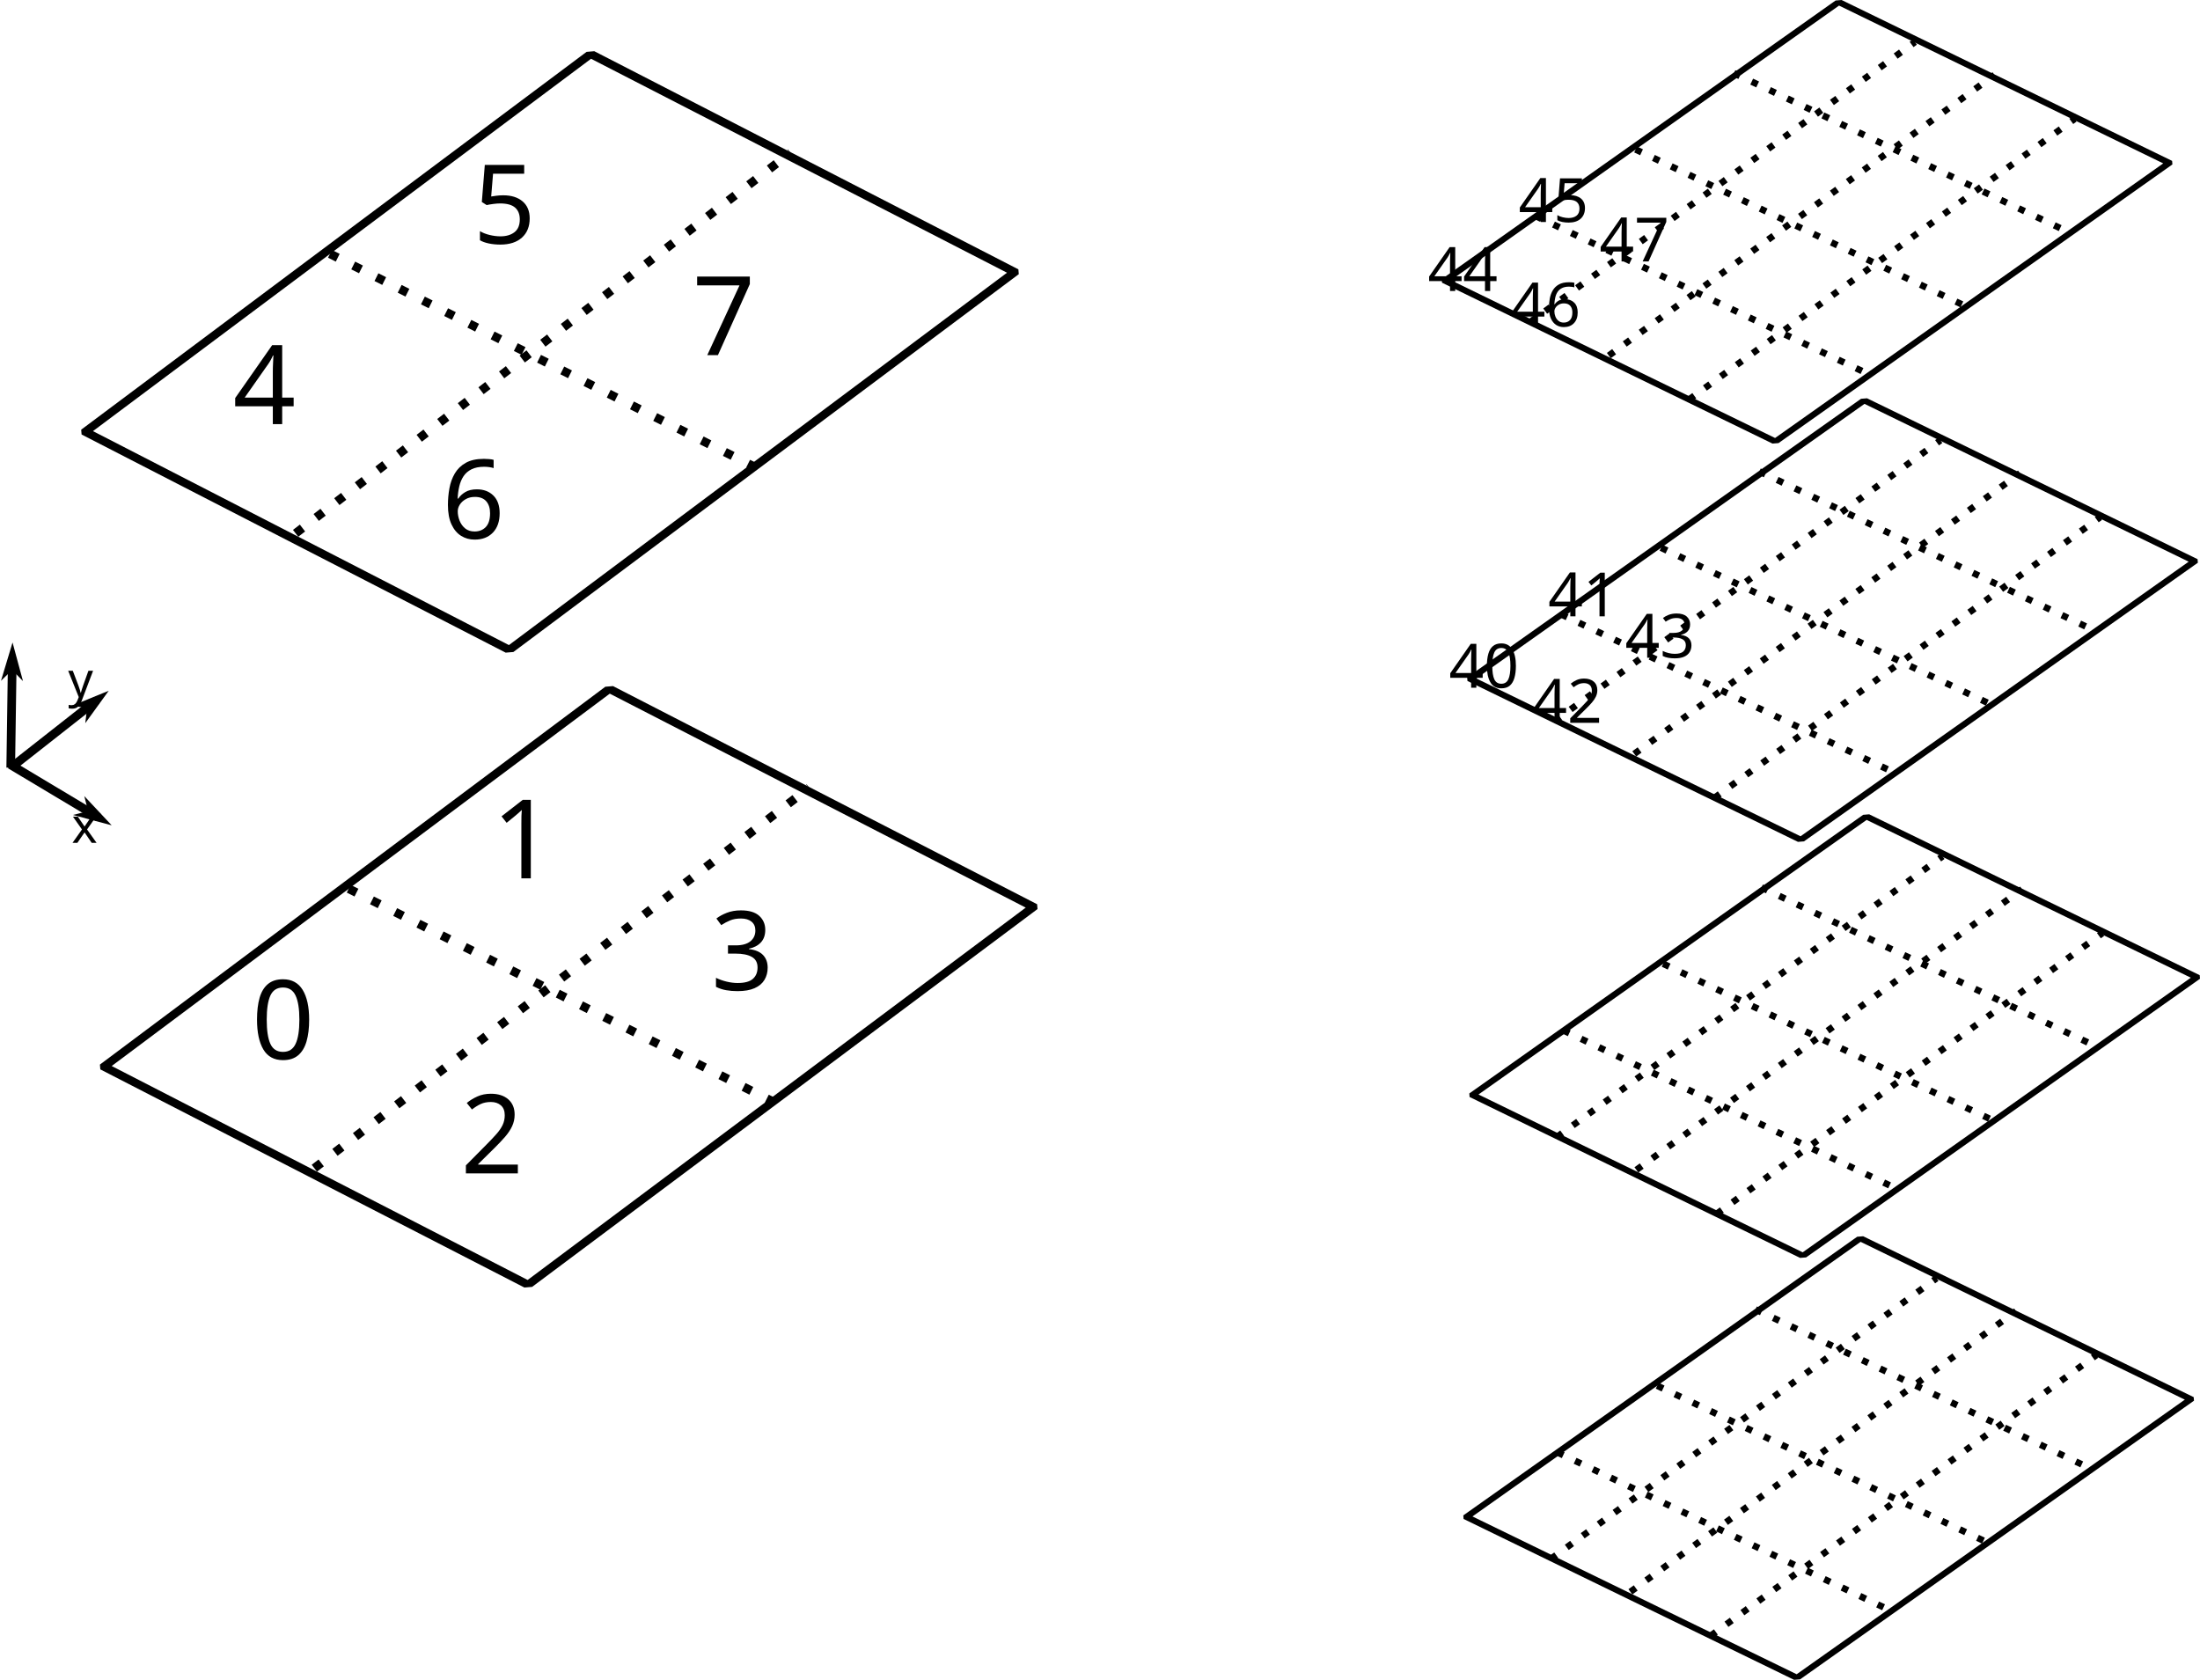
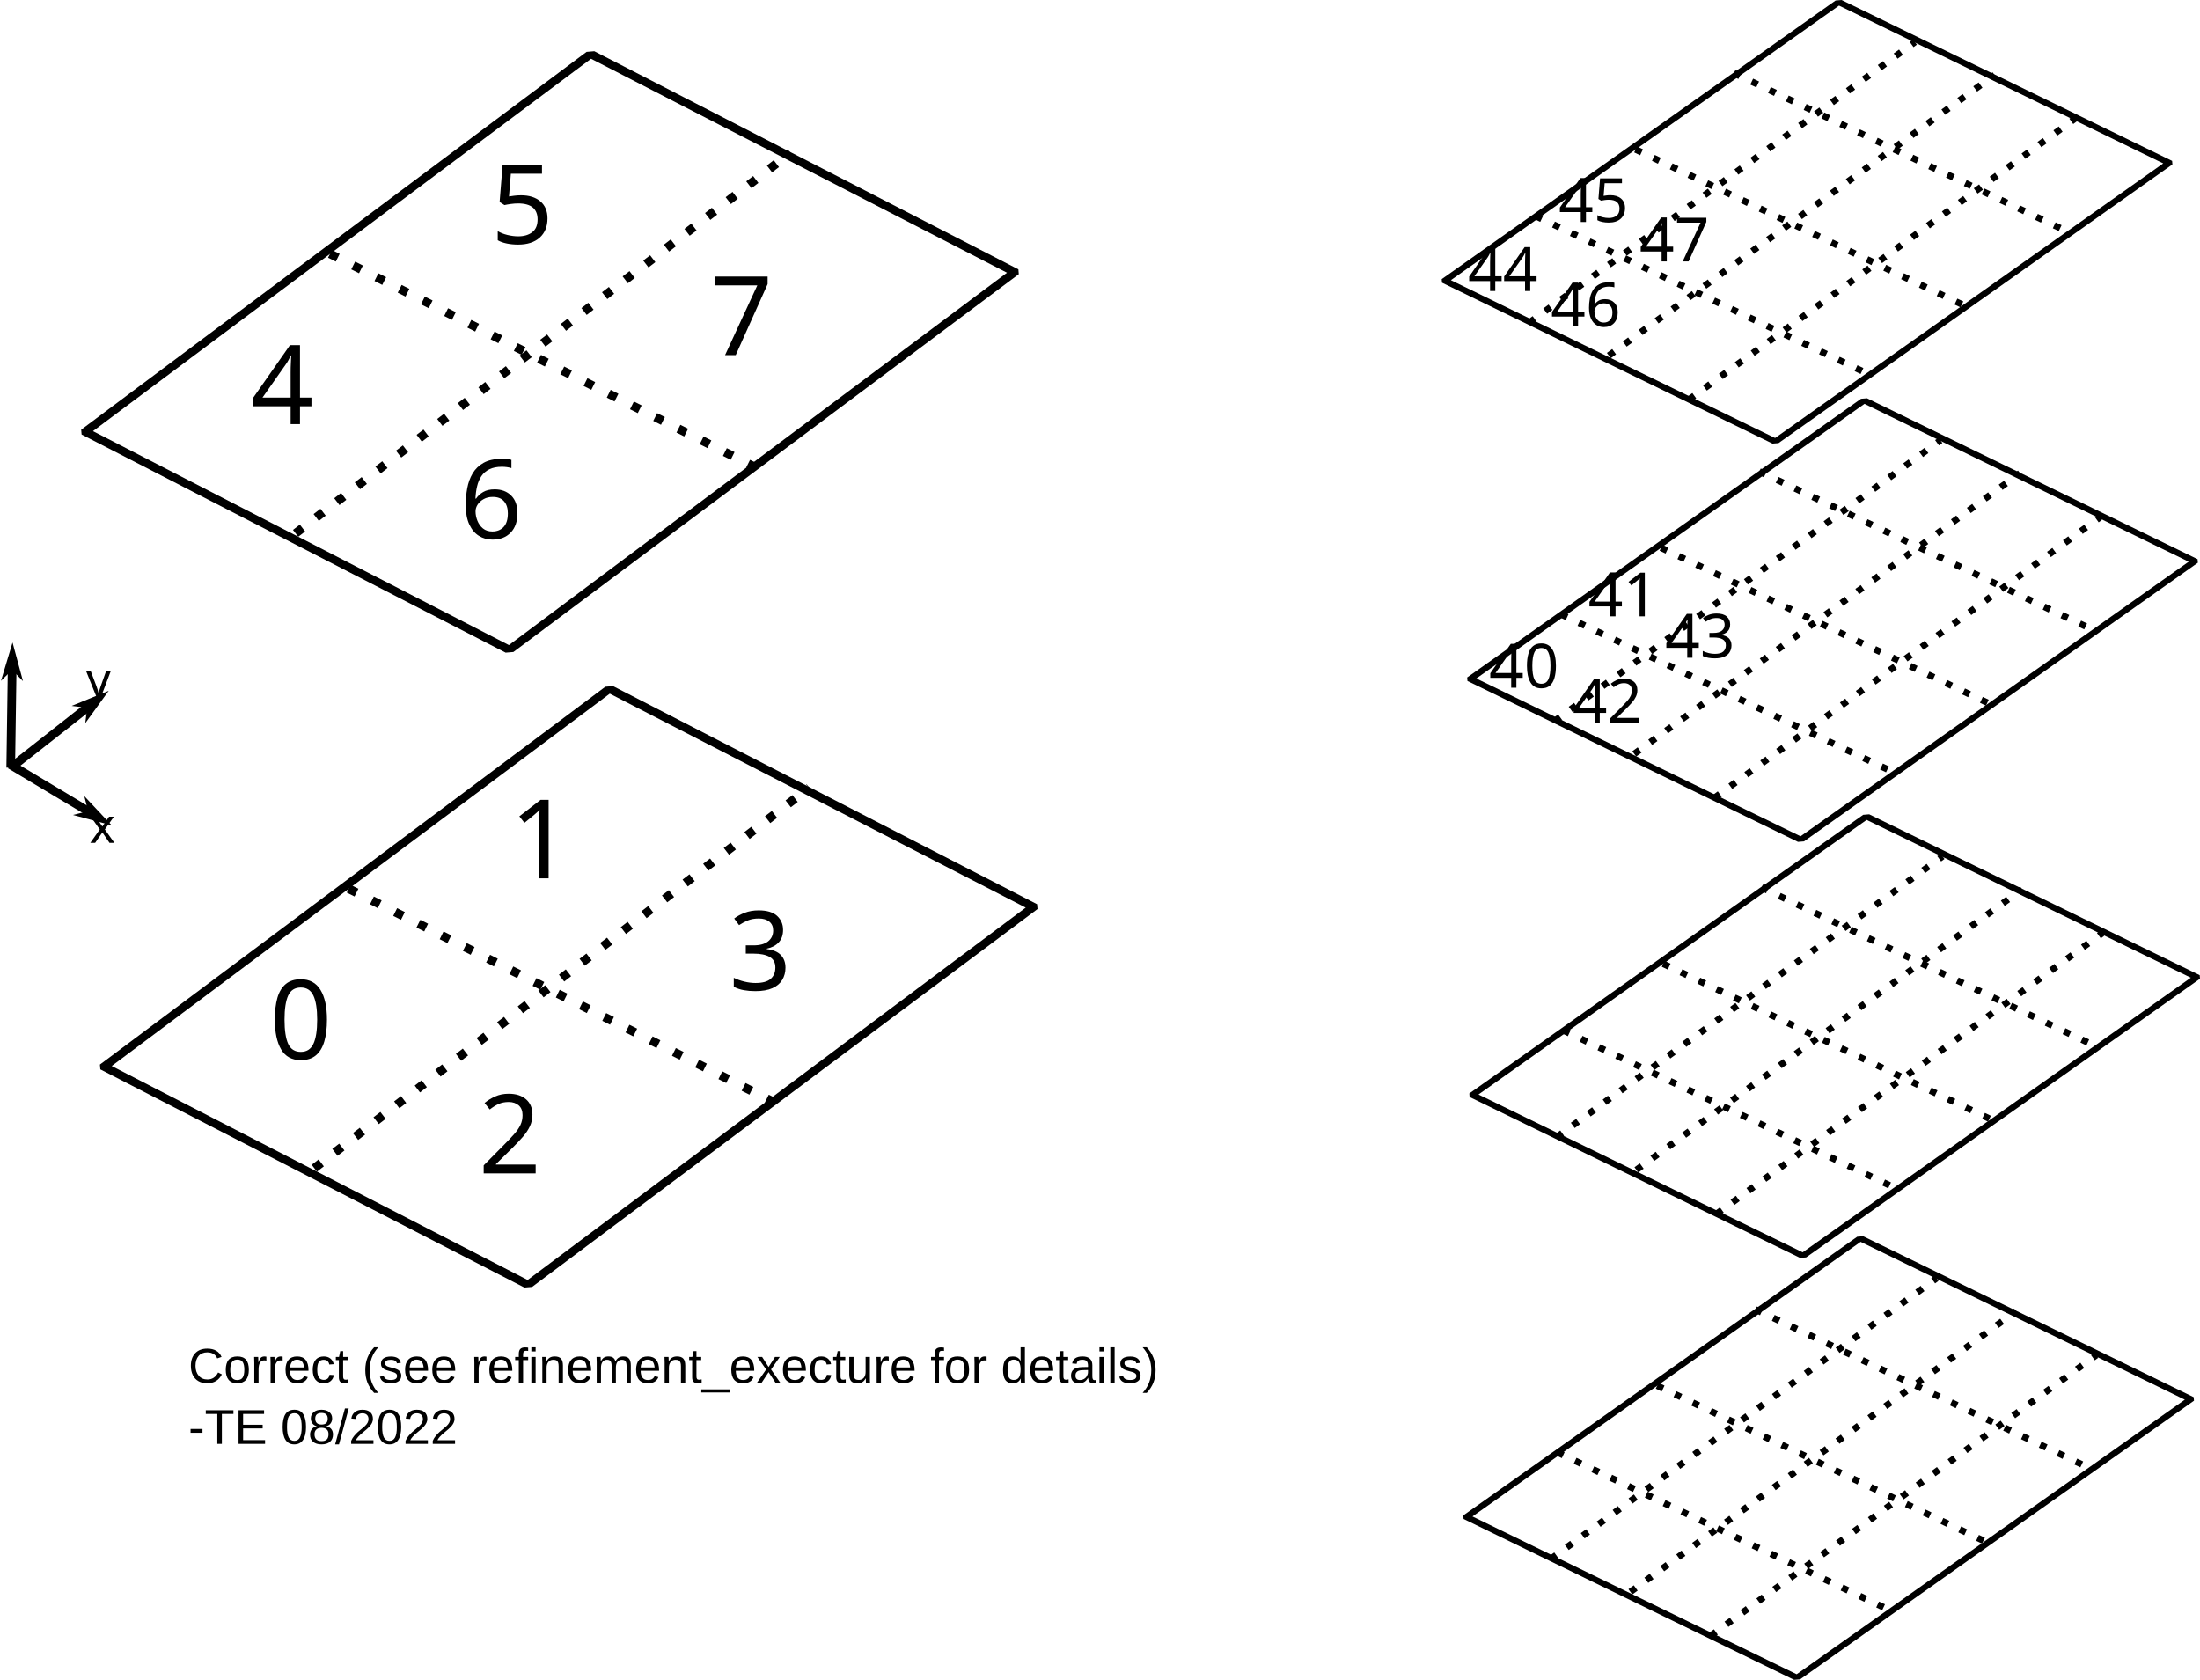
<svg xmlns="http://www.w3.org/2000/svg" width="253.95mm" height="193.897mm" viewBox="0 0 899.824 687.037" id="svg2" version="1.1">
  <defs id="defs4">
    <marker orient="auto" refY="0" refX="0" id="Arrow1Send" style="overflow:visible">
      <path id="path4325" d="M 0,0 5,-5 -12.5,0 5,5 0,0 Z" style="fill:#000000;fill-opacity:1;fill-rule:evenodd;stroke:#000000;stroke-width:1pt;stroke-opacity:1" transform="matrix(-0.2,0,0,-0.2,-1.2,0)" />
    </marker>
    <marker orient="auto" refY="0" refX="0" id="Arrow2Lend" style="overflow:visible">
      <path id="path4331" style="fill:#000000;fill-opacity:1;fill-rule:evenodd;stroke:#000000;stroke-width:0.625;stroke-linejoin:round;stroke-opacity:1" d="M 8.719,4.034 -2.207,0.016 8.719,-4.002 c -1.745,2.372 -1.735,5.617 -6e-7,8.035 z" transform="matrix(-1.1,0,0,-1.1,-1.1,0)" />
    </marker>
    <marker orient="auto" refY="0" refX="0" id="Arrow1Send-9" style="overflow:visible">
      <path id="path4325-5" d="M 0,0 5,-5 -12.5,0 5,5 0,0 Z" style="fill:#000000;fill-opacity:1;fill-rule:evenodd;stroke:#000000;stroke-width:1pt;stroke-opacity:1" transform="matrix(-0.2,0,0,-0.2,-1.2,0)" />
    </marker>
    <marker orient="auto" refY="0" refX="0" id="Arrow1Send-9-1" style="overflow:visible">
      <path id="path4325-5-1" d="M 0,0 5,-5 -12.5,0 5,5 0,0 Z" style="fill:#000000;fill-opacity:1;fill-rule:evenodd;stroke:#000000;stroke-width:1pt;stroke-opacity:1" transform="matrix(-0.2,0,0,-0.2,-1.2,0)" />
    </marker>
  </defs>
  <g id="layer1" transform="translate(-42.37298,-334.2672)">
    <g id="g4240">
      <rect transform="matrix(0.8892606,0.4574008,-0.8009397,0.598745,0,0)" y="208.043" x="506.695" height="258.086" width="195.051" id="rect4138" style="fill:none;fill-opacity:1;fill-rule:nonzero;stroke:#000000;stroke-width:3.737;stroke-linejoin:bevel;stroke-miterlimit:4;stroke-dasharray:none;stroke-dashoffset:0;stroke-opacity:1" />
      <path id="path4159" d="M 163.282,552.389 365.69,396.753" style="fill:none;fill-rule:evenodd;stroke:#000000;stroke-width:3.543;stroke-linecap:butt;stroke-linejoin:miter;stroke-miterlimit:4;stroke-dasharray:3.543, 7.087;stroke-dashoffset:0;stroke-opacity:1" />
      <path id="path4159-8" d="m 177.341,438.087 175.935,88.291" style="fill:none;fill-rule:evenodd;stroke:#000000;stroke-width:3.543;stroke-linecap:butt;stroke-linejoin:miter;stroke-miterlimit:4;stroke-dasharray:3.543, 7.087;stroke-dashoffset:0;stroke-opacity:1" />
-       <text id="text4176" y="433.847" x="266.921" style="font-style:normal;font-variant:normal;font-weight:normal;font-stretch:normal;font-size:20px;line-height:125%;font-family:'Arial Black';-inkscape-font-specification:'Arial Black, Normal';text-align:center;letter-spacing:0px;word-spacing:0px;writing-mode:lr-tb;text-anchor:middle;fill:#000000;fill-opacity:1;stroke:none;stroke-width:1px;stroke-linecap:butt;stroke-linejoin:miter;stroke-opacity:1" xml:space="preserve">
+       <text id="text4176" y="433.847" x="266.921" style="font-style:normal;font-variant:normal;font-weight:normal;font-stretch:normal;line-height:0%;font-family:'Arial Black';-inkscape-font-specification:'Arial Black, Normal';text-align:center;letter-spacing:0px;word-spacing:0px;writing-mode:lr-tb;text-anchor:middle;fill:#000000;fill-opacity:1;stroke:none;stroke-width:1px;stroke-linecap:butt;stroke-linejoin:miter;stroke-opacity:1" xml:space="preserve">
        <tspan style="font-style:normal;font-variant:normal;font-weight:normal;font-stretch:normal;font-size:45px;line-height:125%;font-family:'Arial Black';-inkscape-font-specification:'Arial Black, Normal';text-align:center;writing-mode:lr-tb;text-anchor:middle" y="433.847" x="266.921" id="tspan4178">5</tspan>
      </text>
-       <text id="text4176-1" y="479.516" x="356.597" style="font-style:normal;font-variant:normal;font-weight:normal;font-stretch:normal;font-size:20px;line-height:125%;font-family:'Arial Black';-inkscape-font-specification:'Arial Black, Normal';text-align:center;letter-spacing:0px;word-spacing:0px;writing-mode:lr-tb;text-anchor:middle;fill:#000000;fill-opacity:1;stroke:none;stroke-width:1px;stroke-linecap:butt;stroke-linejoin:miter;stroke-opacity:1" xml:space="preserve">
+       <text id="text4176-1" y="479.516" x="356.597" style="font-style:normal;font-variant:normal;font-weight:normal;font-stretch:normal;line-height:0%;font-family:'Arial Black';-inkscape-font-specification:'Arial Black, Normal';text-align:center;letter-spacing:0px;word-spacing:0px;writing-mode:lr-tb;text-anchor:middle;fill:#000000;fill-opacity:1;stroke:none;stroke-width:1px;stroke-linecap:butt;stroke-linejoin:miter;stroke-opacity:1" xml:space="preserve">
        <tspan style="font-style:normal;font-variant:normal;font-weight:normal;font-stretch:normal;font-size:45px;line-height:125%;font-family:'Arial Black';-inkscape-font-specification:'Arial Black, Normal';text-align:center;writing-mode:lr-tb;text-anchor:middle" y="479.516" x="356.597" id="tspan4178-4">7</tspan>
      </text>
-       <text id="text4176-4" y="554.512" x="254.183" style="font-style:normal;font-variant:normal;font-weight:normal;font-stretch:normal;font-size:20px;line-height:125%;font-family:'Arial Black';-inkscape-font-specification:'Arial Black, Normal';text-align:center;letter-spacing:0px;word-spacing:0px;writing-mode:lr-tb;text-anchor:middle;fill:#000000;fill-opacity:1;stroke:none;stroke-width:1px;stroke-linecap:butt;stroke-linejoin:miter;stroke-opacity:1" xml:space="preserve">
+       <text id="text4176-4" y="554.512" x="254.183" style="font-style:normal;font-variant:normal;font-weight:normal;font-stretch:normal;line-height:0%;font-family:'Arial Black';-inkscape-font-specification:'Arial Black, Normal';text-align:center;letter-spacing:0px;word-spacing:0px;writing-mode:lr-tb;text-anchor:middle;fill:#000000;fill-opacity:1;stroke:none;stroke-width:1px;stroke-linecap:butt;stroke-linejoin:miter;stroke-opacity:1" xml:space="preserve">
        <tspan style="font-style:normal;font-variant:normal;font-weight:normal;font-stretch:normal;font-size:45px;line-height:125%;font-family:'Arial Black';-inkscape-font-specification:'Arial Black, Normal';text-align:center;writing-mode:lr-tb;text-anchor:middle" y="554.512" x="254.183" id="tspan4178-6">6</tspan>
      </text>
-       <text id="text4176-14" y="507.74" x="168.704" style="font-style:normal;font-variant:normal;font-weight:normal;font-stretch:normal;font-size:20px;line-height:125%;font-family:'Arial Black';-inkscape-font-specification:'Arial Black, Normal';text-align:center;letter-spacing:0px;word-spacing:0px;writing-mode:lr-tb;text-anchor:middle;fill:#000000;fill-opacity:1;stroke:none;stroke-width:1px;stroke-linecap:butt;stroke-linejoin:miter;stroke-opacity:1" xml:space="preserve">
+       <text id="text4176-14" y="507.74" x="168.704" style="font-style:normal;font-variant:normal;font-weight:normal;font-stretch:normal;line-height:0%;font-family:'Arial Black';-inkscape-font-specification:'Arial Black, Normal';text-align:center;letter-spacing:0px;word-spacing:0px;writing-mode:lr-tb;text-anchor:middle;fill:#000000;fill-opacity:1;stroke:none;stroke-width:1px;stroke-linecap:butt;stroke-linejoin:miter;stroke-opacity:1" xml:space="preserve">
        <tspan style="font-style:normal;font-variant:normal;font-weight:normal;font-stretch:normal;font-size:45px;line-height:125%;font-family:'Arial Black';-inkscape-font-specification:'Arial Black, Normal';text-align:center;writing-mode:lr-tb;text-anchor:middle" y="507.74" x="168.704" id="tspan4178-8">4</tspan>
      </text>
      <rect transform="matrix(0.8892606,0.4574008,-0.8009397,0.598745,0,0)" y="461.055" x="743.193" height="258.086" width="195.051" id="rect4138-5" style="fill:none;fill-opacity:1;fill-rule:nonzero;stroke:#000000;stroke-width:3.737;stroke-linejoin:bevel;stroke-miterlimit:4;stroke-dasharray:none;stroke-dashoffset:0;stroke-opacity:1" />
      <path id="path4159-5" d="M 170.942,812.053 373.351,656.416" style="fill:none;fill-rule:evenodd;stroke:#000000;stroke-width:3.543;stroke-linecap:butt;stroke-linejoin:miter;stroke-miterlimit:4;stroke-dasharray:3.543, 7.087;stroke-dashoffset:0;stroke-opacity:1" />
      <path id="path4159-8-1" d="m 185.002,697.75 175.935,88.291" style="fill:none;fill-rule:evenodd;stroke:#000000;stroke-width:3.543;stroke-linecap:butt;stroke-linejoin:miter;stroke-miterlimit:4;stroke-dasharray:3.543, 7.087;stroke-dashoffset:0;stroke-opacity:1" />
-       <text id="text4176-43" y="693.511" x="274.582" style="font-style:normal;font-variant:normal;font-weight:normal;font-stretch:normal;font-size:20px;line-height:125%;font-family:'Arial Black';-inkscape-font-specification:'Arial Black, Normal';text-align:center;letter-spacing:0px;word-spacing:0px;writing-mode:lr-tb;text-anchor:middle;fill:#000000;fill-opacity:1;stroke:none;stroke-width:1px;stroke-linecap:butt;stroke-linejoin:miter;stroke-opacity:1" xml:space="preserve">
+       <text id="text4176-43" y="693.511" x="274.582" style="font-style:normal;font-variant:normal;font-weight:normal;font-stretch:normal;line-height:0%;font-family:'Arial Black';-inkscape-font-specification:'Arial Black, Normal';text-align:center;letter-spacing:0px;word-spacing:0px;writing-mode:lr-tb;text-anchor:middle;fill:#000000;fill-opacity:1;stroke:none;stroke-width:1px;stroke-linecap:butt;stroke-linejoin:miter;stroke-opacity:1" xml:space="preserve">
        <tspan style="font-style:normal;font-variant:normal;font-weight:normal;font-stretch:normal;font-size:45px;line-height:125%;font-family:'Arial Black';-inkscape-font-specification:'Arial Black, Normal';text-align:center;writing-mode:lr-tb;text-anchor:middle" y="693.511" x="274.582" id="tspan4178-60">1</tspan>
      </text>
-       <text id="text4176-1-8" y="739.179" x="364.258" style="font-style:normal;font-variant:normal;font-weight:normal;font-stretch:normal;font-size:20px;line-height:125%;font-family:'Arial Black';-inkscape-font-specification:'Arial Black, Normal';text-align:center;letter-spacing:0px;word-spacing:0px;writing-mode:lr-tb;text-anchor:middle;fill:#000000;fill-opacity:1;stroke:none;stroke-width:1px;stroke-linecap:butt;stroke-linejoin:miter;stroke-opacity:1" xml:space="preserve">
+       <text id="text4176-1-8" y="739.179" x="364.258" style="font-style:normal;font-variant:normal;font-weight:normal;font-stretch:normal;line-height:0%;font-family:'Arial Black';-inkscape-font-specification:'Arial Black, Normal';text-align:center;letter-spacing:0px;word-spacing:0px;writing-mode:lr-tb;text-anchor:middle;fill:#000000;fill-opacity:1;stroke:none;stroke-width:1px;stroke-linecap:butt;stroke-linejoin:miter;stroke-opacity:1" xml:space="preserve">
        <tspan style="font-style:normal;font-variant:normal;font-weight:normal;font-stretch:normal;font-size:45px;line-height:125%;font-family:'Arial Black';-inkscape-font-specification:'Arial Black, Normal';text-align:center;writing-mode:lr-tb;text-anchor:middle" y="739.179" x="364.258" id="tspan4178-4-7">3</tspan>
      </text>
-       <text id="text4176-4-1" y="814.175" x="261.844" style="font-style:normal;font-variant:normal;font-weight:normal;font-stretch:normal;font-size:20px;line-height:125%;font-family:'Arial Black';-inkscape-font-specification:'Arial Black, Normal';text-align:center;letter-spacing:0px;word-spacing:0px;writing-mode:lr-tb;text-anchor:middle;fill:#000000;fill-opacity:1;stroke:none;stroke-width:1px;stroke-linecap:butt;stroke-linejoin:miter;stroke-opacity:1" xml:space="preserve">
+       <text id="text4176-4-1" y="814.175" x="261.844" style="font-style:normal;font-variant:normal;font-weight:normal;font-stretch:normal;line-height:0%;font-family:'Arial Black';-inkscape-font-specification:'Arial Black, Normal';text-align:center;letter-spacing:0px;word-spacing:0px;writing-mode:lr-tb;text-anchor:middle;fill:#000000;fill-opacity:1;stroke:none;stroke-width:1px;stroke-linecap:butt;stroke-linejoin:miter;stroke-opacity:1" xml:space="preserve">
        <tspan style="font-style:normal;font-variant:normal;font-weight:normal;font-stretch:normal;font-size:45px;line-height:125%;font-family:'Arial Black';-inkscape-font-specification:'Arial Black, Normal';text-align:center;writing-mode:lr-tb;text-anchor:middle" y="814.175" x="261.844" id="tspan4178-6-6">2</tspan>
      </text>
-       <text id="text4176-14-4" y="767.403" x="176.365" style="font-style:normal;font-variant:normal;font-weight:normal;font-stretch:normal;font-size:20px;line-height:125%;font-family:'Arial Black';-inkscape-font-specification:'Arial Black, Normal';text-align:center;letter-spacing:0px;word-spacing:0px;writing-mode:lr-tb;text-anchor:middle;fill:#000000;fill-opacity:1;stroke:none;stroke-width:1px;stroke-linecap:butt;stroke-linejoin:miter;stroke-opacity:1" xml:space="preserve">
+       <text id="text4176-14-4" y="767.403" x="176.365" style="font-style:normal;font-variant:normal;font-weight:normal;font-stretch:normal;line-height:0%;font-family:'Arial Black';-inkscape-font-specification:'Arial Black, Normal';text-align:center;letter-spacing:0px;word-spacing:0px;writing-mode:lr-tb;text-anchor:middle;fill:#000000;fill-opacity:1;stroke:none;stroke-width:1px;stroke-linecap:butt;stroke-linejoin:miter;stroke-opacity:1" xml:space="preserve">
        <tspan style="font-style:normal;font-variant:normal;font-weight:normal;font-stretch:normal;font-size:45px;line-height:125%;font-family:'Arial Black';-inkscape-font-specification:'Arial Black, Normal';text-align:center;writing-mode:lr-tb;text-anchor:middle" y="767.403" x="176.365" id="tspan4178-8-2">0</tspan>
      </text>
      <path id="path4304" d="m 46.54,646.961 36.08,21.594" style="fill:none;fill-rule:evenodd;stroke:#000000;stroke-width:3.543;stroke-linecap:butt;stroke-linejoin:miter;stroke-miterlimit:4;stroke-dasharray:none;stroke-opacity:1;marker-end:url(#Arrow1Send)" />
      <path id="path4304-0" d="M 47.808,647.45 81.877,620.684" style="fill:none;fill-rule:evenodd;stroke:#000000;stroke-width:3.543;stroke-linecap:butt;stroke-linejoin:miter;stroke-miterlimit:4;stroke-dasharray:none;stroke-opacity:1;marker-end:url(#Arrow1Send-9)" />
      <path id="path4304-0-3" d="m 46.76,648.236 0.652,-44.879" style="fill:none;fill-rule:evenodd;stroke:#000000;stroke-width:3.543;stroke-linecap:butt;stroke-linejoin:miter;stroke-miterlimit:4;stroke-dasharray:none;stroke-opacity:1;marker-end:url(#Arrow1Send-9-1)" />
-       <text id="text5592" y="678.995" x="95.156" style="font-style:normal;font-variant:normal;font-weight:normal;font-stretch:normal;font-size:20px;line-height:125%;font-family:'Arial Black';-inkscape-font-specification:'Arial Black, Normal';text-align:center;letter-spacing:0px;word-spacing:0px;writing-mode:lr-tb;text-anchor:middle;fill:#000000;fill-opacity:1;stroke:none;stroke-width:1px;stroke-linecap:butt;stroke-linejoin:miter;stroke-opacity:1" xml:space="preserve">
-         <tspan y="678.995" x="95.156" id="tspan5594">x</tspan>
+       <text id="text5592" y="678.995" x="95.156" style="font-style:normal;font-variant:normal;font-weight:normal;font-stretch:normal;line-height:0%;font-family:'Arial Black';-inkscape-font-specification:'Arial Black, Normal';text-align:center;letter-spacing:0px;word-spacing:0px;writing-mode:lr-tb;text-anchor:middle;fill:#000000;fill-opacity:1;stroke:none;stroke-width:1px;stroke-linecap:butt;stroke-linejoin:miter;stroke-opacity:1" xml:space="preserve">
+         <tspan y="678.995" x="95.156" id="tspan5594" style="font-size:20px;line-height:1.25">x</tspan>
      </text>
-       <text id="text5596" y="619.321" x="93.543" style="font-style:normal;font-variant:normal;font-weight:normal;font-stretch:normal;font-size:20px;line-height:125%;font-family:'Arial Black';-inkscape-font-specification:'Arial Black, Normal';text-align:center;letter-spacing:0px;word-spacing:0px;writing-mode:lr-tb;text-anchor:middle;fill:#000000;fill-opacity:1;stroke:none;stroke-width:1px;stroke-linecap:butt;stroke-linejoin:miter;stroke-opacity:1" xml:space="preserve">
-         <tspan y="619.321" x="93.543" id="tspan5598">y</tspan>
+       <text id="text5596" y="619.321" x="93.543" style="font-style:normal;font-variant:normal;font-weight:normal;font-stretch:normal;line-height:0%;font-family:'Arial Black';-inkscape-font-specification:'Arial Black, Normal';text-align:center;letter-spacing:0px;word-spacing:0px;writing-mode:lr-tb;text-anchor:middle;fill:#000000;fill-opacity:1;stroke:none;stroke-width:1px;stroke-linecap:butt;stroke-linejoin:miter;stroke-opacity:1" xml:space="preserve">
+         <tspan y="619.321" x="93.543" id="tspan5598" style="font-size:20px;line-height:1.25">y</tspan>
      </text>
-       <text id="text5600" y="594.323" x="47.578" style="font-style:normal;font-variant:normal;font-weight:normal;font-stretch:normal;font-size:20px;line-height:125%;font-family:'Arial Black';-inkscape-font-specification:'Arial Black, Normal';text-align:center;letter-spacing:0px;word-spacing:0px;writing-mode:lr-tb;text-anchor:middle;fill:#000000;fill-opacity:1;stroke:none;stroke-width:1px;stroke-linecap:butt;stroke-linejoin:miter;stroke-opacity:1" xml:space="preserve">
-         <tspan y="594.323" x="47.578" id="tspan5602">z</tspan>
+       <text id="text5600" y="594.323" x="47.578" style="font-style:normal;font-variant:normal;font-weight:normal;font-stretch:normal;line-height:0%;font-family:'Arial Black';-inkscape-font-specification:'Arial Black, Normal';text-align:center;letter-spacing:0px;word-spacing:0px;writing-mode:lr-tb;text-anchor:middle;fill:#000000;fill-opacity:1;stroke:none;stroke-width:1px;stroke-linecap:butt;stroke-linejoin:miter;stroke-opacity:1" xml:space="preserve">
+         <tspan y="594.323" x="47.578" id="tspan5602" style="font-size:20px;line-height:1.25">z</tspan>
      </text>
      <rect transform="matrix(0.8991447,0.4376515,-0.8163788,0.5775168,0,0)" y="-52.922" x="835.503" height="197.336" width="150.343" id="rect4138-2" style="fill:none;fill-opacity:1;fill-rule:nonzero;stroke:#000000;stroke-width:2.869;stroke-linejoin:bevel;stroke-miterlimit:4;stroke-dasharray:none;stroke-dashoffset:0;stroke-opacity:1" />
      <path id="path4159-7" d="M 700.396,479.692 858.144,364.909" style="fill:none;fill-rule:evenodd;stroke:#000000;stroke-width:2.686;stroke-linecap:butt;stroke-linejoin:miter;stroke-miterlimit:4;stroke-dasharray:2.686, 5.372;stroke-dashoffset:0;stroke-opacity:1" />
      <path id="path4159-8-2" d="m 711.353,395.393 137.115,65.115" style="fill:none;fill-rule:evenodd;stroke:#000000;stroke-width:2.686;stroke-linecap:butt;stroke-linejoin:miter;stroke-miterlimit:4;stroke-dasharray:2.686, 5.372;stroke-dashoffset:0;stroke-opacity:1" />
      <path id="path4159-7-6" d="M 667.86,466.24 825.607,351.457" style="fill:none;fill-rule:evenodd;stroke:#000000;stroke-width:2.686;stroke-linecap:butt;stroke-linejoin:miter;stroke-miterlimit:4;stroke-dasharray:2.686, 5.372;stroke-dashoffset:0;stroke-opacity:1" />
      <path id="path4159-7-9" d="M 733.179,497.69 890.926,382.907" style="fill:none;fill-rule:evenodd;stroke:#000000;stroke-width:2.686;stroke-linecap:butt;stroke-linejoin:miter;stroke-miterlimit:4;stroke-dasharray:2.686, 5.372;stroke-dashoffset:0;stroke-opacity:1" />
      <path id="path4159-8-2-0" d="m 751.559,364.195 137.115,65.115" style="fill:none;fill-rule:evenodd;stroke:#000000;stroke-width:2.686;stroke-linecap:butt;stroke-linejoin:miter;stroke-miterlimit:4;stroke-dasharray:2.686, 5.372;stroke-dashoffset:0;stroke-opacity:1" />
      <path id="path4159-8-2-5" d="m 670.499,422.644 137.115,65.115" style="fill:none;fill-rule:evenodd;stroke:#000000;stroke-width:2.686;stroke-linecap:butt;stroke-linejoin:miter;stroke-miterlimit:4;stroke-dasharray:2.686, 5.372;stroke-dashoffset:0;stroke-opacity:1" />
      <rect transform="matrix(0.8991447,0.4376515,-0.8163788,0.5775168,0,0)" y="108.971" x="994.072" height="197.336" width="150.343" id="rect4138-2-0" style="fill:none;fill-opacity:1;fill-rule:nonzero;stroke:#000000;stroke-width:2.869;stroke-linejoin:bevel;stroke-miterlimit:4;stroke-dasharray:none;stroke-dashoffset:0;stroke-opacity:1" />
      <path id="path4159-7-64" d="M 710.807,642.587 868.554,527.804" style="fill:none;fill-rule:evenodd;stroke:#000000;stroke-width:2.686;stroke-linecap:butt;stroke-linejoin:miter;stroke-miterlimit:4;stroke-dasharray:2.686, 5.372;stroke-dashoffset:0;stroke-opacity:1" />
      <path id="path4159-8-2-4" d="m 721.764,558.288 137.115,65.115" style="fill:none;fill-rule:evenodd;stroke:#000000;stroke-width:2.686;stroke-linecap:butt;stroke-linejoin:miter;stroke-miterlimit:4;stroke-dasharray:2.686, 5.372;stroke-dashoffset:0;stroke-opacity:1" />
      <path id="path4159-7-6-4" d="M 678.27,629.135 836.018,514.352" style="fill:none;fill-rule:evenodd;stroke:#000000;stroke-width:2.686;stroke-linecap:butt;stroke-linejoin:miter;stroke-miterlimit:4;stroke-dasharray:2.686, 5.372;stroke-dashoffset:0;stroke-opacity:1" />
      <path id="path4159-7-9-2" d="M 743.589,660.585 901.337,545.802" style="fill:none;fill-rule:evenodd;stroke:#000000;stroke-width:2.686;stroke-linecap:butt;stroke-linejoin:miter;stroke-miterlimit:4;stroke-dasharray:2.686, 5.372;stroke-dashoffset:0;stroke-opacity:1" />
      <path id="path4159-8-2-0-7" d="M 761.97,527.09 899.085,592.205" style="fill:none;fill-rule:evenodd;stroke:#000000;stroke-width:2.686;stroke-linecap:butt;stroke-linejoin:miter;stroke-miterlimit:4;stroke-dasharray:2.686, 5.372;stroke-dashoffset:0;stroke-opacity:1" />
      <path id="path4159-8-2-5-3" d="m 680.91,585.538 137.115,65.115" style="fill:none;fill-rule:evenodd;stroke:#000000;stroke-width:2.686;stroke-linecap:butt;stroke-linejoin:miter;stroke-miterlimit:4;stroke-dasharray:2.686, 5.372;stroke-dashoffset:0;stroke-opacity:1" />
      <rect transform="matrix(0.8991447,0.4376515,-0.8163788,0.5775168,0,0)" y="283.07" x="1153.119" height="197.336" width="150.343" id="rect4138-2-8" style="fill:none;fill-opacity:1;fill-rule:nonzero;stroke:#000000;stroke-width:2.869;stroke-linejoin:bevel;stroke-miterlimit:4;stroke-dasharray:none;stroke-dashoffset:0;stroke-opacity:1" />
      <path id="path4159-7-4" d="M 711.681,812.739 869.429,697.956" style="fill:none;fill-rule:evenodd;stroke:#000000;stroke-width:2.686;stroke-linecap:butt;stroke-linejoin:miter;stroke-miterlimit:4;stroke-dasharray:2.686, 5.372;stroke-dashoffset:0;stroke-opacity:1" />
      <path id="path4159-8-2-7" d="m 722.638,728.44 137.115,65.115" style="fill:none;fill-rule:evenodd;stroke:#000000;stroke-width:2.686;stroke-linecap:butt;stroke-linejoin:miter;stroke-miterlimit:4;stroke-dasharray:2.686, 5.372;stroke-dashoffset:0;stroke-opacity:1" />
      <path id="path4159-7-6-2" d="M 679.145,799.287 836.893,684.504" style="fill:none;fill-rule:evenodd;stroke:#000000;stroke-width:2.686;stroke-linecap:butt;stroke-linejoin:miter;stroke-miterlimit:4;stroke-dasharray:2.686, 5.372;stroke-dashoffset:0;stroke-opacity:1" />
      <path id="path4159-7-9-5" d="M 744.464,830.737 902.212,715.954" style="fill:none;fill-rule:evenodd;stroke:#000000;stroke-width:2.686;stroke-linecap:butt;stroke-linejoin:miter;stroke-miterlimit:4;stroke-dasharray:2.686, 5.372;stroke-dashoffset:0;stroke-opacity:1" />
      <path id="path4159-8-2-0-5" d="m 762.844,697.242 137.115,65.115" style="fill:none;fill-rule:evenodd;stroke:#000000;stroke-width:2.686;stroke-linecap:butt;stroke-linejoin:miter;stroke-miterlimit:4;stroke-dasharray:2.686, 5.372;stroke-dashoffset:0;stroke-opacity:1" />
      <path id="path4159-8-2-5-5" d="m 681.784,755.69 137.115,65.115" style="fill:none;fill-rule:evenodd;stroke:#000000;stroke-width:2.686;stroke-linecap:butt;stroke-linejoin:miter;stroke-miterlimit:4;stroke-dasharray:2.686, 5.372;stroke-dashoffset:0;stroke-opacity:1" />
      <rect transform="matrix(0.8991447,0.4376515,-0.8163788,0.5775168,0,0)" y="461.316" x="1312.221" height="197.336" width="150.343" id="rect4138-2-0-2" style="fill:none;fill-opacity:1;fill-rule:nonzero;stroke:#000000;stroke-width:2.869;stroke-linejoin:bevel;stroke-miterlimit:4;stroke-dasharray:none;stroke-dashoffset:0;stroke-opacity:1" />
      <path id="path4159-7-64-7" d="M 709.221,985.31 866.969,870.527" style="fill:none;fill-rule:evenodd;stroke:#000000;stroke-width:2.686;stroke-linecap:butt;stroke-linejoin:miter;stroke-miterlimit:4;stroke-dasharray:2.686, 5.372;stroke-dashoffset:0;stroke-opacity:1" />
      <path id="path4159-8-2-4-6" d="m 720.178,901.011 137.115,65.115" style="fill:none;fill-rule:evenodd;stroke:#000000;stroke-width:2.686;stroke-linecap:butt;stroke-linejoin:miter;stroke-miterlimit:4;stroke-dasharray:2.686, 5.372;stroke-dashoffset:0;stroke-opacity:1" />
      <path id="path4159-7-6-4-2" d="M 676.685,971.858 834.433,857.075" style="fill:none;fill-rule:evenodd;stroke:#000000;stroke-width:2.686;stroke-linecap:butt;stroke-linejoin:miter;stroke-miterlimit:4;stroke-dasharray:2.686, 5.372;stroke-dashoffset:0;stroke-opacity:1" />
      <path id="path4159-7-9-2-3" d="M 742.004,1003.308 899.752,888.525" style="fill:none;fill-rule:evenodd;stroke:#000000;stroke-width:2.686;stroke-linecap:butt;stroke-linejoin:miter;stroke-miterlimit:4;stroke-dasharray:2.686, 5.372;stroke-dashoffset:0;stroke-opacity:1" />
      <path id="path4159-8-2-0-7-2" d="M 760.384,869.813 897.5,934.928" style="fill:none;fill-rule:evenodd;stroke:#000000;stroke-width:2.686;stroke-linecap:butt;stroke-linejoin:miter;stroke-miterlimit:4;stroke-dasharray:2.686, 5.372;stroke-dashoffset:0;stroke-opacity:1" />
      <path id="path4159-8-2-5-3-8" d="m 679.324,928.261 137.115,65.115" style="fill:none;fill-rule:evenodd;stroke:#000000;stroke-width:2.686;stroke-linecap:butt;stroke-linejoin:miter;stroke-miterlimit:4;stroke-dasharray:2.686, 5.372;stroke-dashoffset:0;stroke-opacity:1" />
-       <text id="text4176-14-0" y="615.542" x="676.609" style="font-style:normal;font-variant:normal;font-weight:normal;font-stretch:normal;font-size:30px;line-height:125%;font-family:'Arial Black';-inkscape-font-specification:'Arial Black, Normal';text-align:center;letter-spacing:0px;word-spacing:0px;writing-mode:lr-tb;text-anchor:middle;fill:#000000;fill-opacity:1;stroke:none;stroke-width:1px;stroke-linecap:butt;stroke-linejoin:miter;stroke-opacity:1" xml:space="preserve">
+       <text id="text4176-14-0" y="615.542" x="676.609" style="font-style:normal;font-variant:normal;font-weight:normal;font-stretch:normal;line-height:0%;font-family:'Arial Black';-inkscape-font-specification:'Arial Black, Normal';text-align:center;letter-spacing:0px;word-spacing:0px;writing-mode:lr-tb;text-anchor:middle;fill:#000000;fill-opacity:1;stroke:none;stroke-width:1px;stroke-linecap:butt;stroke-linejoin:miter;stroke-opacity:1" xml:space="preserve">
        <tspan style="font-style:normal;font-variant:normal;font-weight:normal;font-stretch:normal;font-size:25px;line-height:125%;font-family:'Arial Black';-inkscape-font-specification:'Arial Black, Normal';text-align:center;writing-mode:lr-tb;text-anchor:middle" y="615.542" x="676.609" id="tspan4178-8-22">40</tspan>
      </text>
-       <text id="text4176-14-0-3" y="629.882" x="710.714" style="font-style:normal;font-variant:normal;font-weight:normal;font-stretch:normal;font-size:30px;line-height:125%;font-family:'Arial Black';-inkscape-font-specification:'Arial Black, Normal';text-align:center;letter-spacing:0px;word-spacing:0px;writing-mode:lr-tb;text-anchor:middle;fill:#000000;fill-opacity:1;stroke:none;stroke-width:1px;stroke-linecap:butt;stroke-linejoin:miter;stroke-opacity:1" xml:space="preserve">
+       <text id="text4176-14-0-3" y="629.882" x="710.714" style="font-style:normal;font-variant:normal;font-weight:normal;font-stretch:normal;line-height:0%;font-family:'Arial Black';-inkscape-font-specification:'Arial Black, Normal';text-align:center;letter-spacing:0px;word-spacing:0px;writing-mode:lr-tb;text-anchor:middle;fill:#000000;fill-opacity:1;stroke:none;stroke-width:1px;stroke-linecap:butt;stroke-linejoin:miter;stroke-opacity:1" xml:space="preserve">
        <tspan style="font-style:normal;font-variant:normal;font-weight:normal;font-stretch:normal;font-size:25px;line-height:125%;font-family:'Arial Black';-inkscape-font-specification:'Arial Black, Normal';text-align:center;writing-mode:lr-tb;text-anchor:middle" y="629.882" x="710.714" id="tspan4178-8-22-5">42</tspan>
      </text>
-       <text id="text4176-14-0-7" y="603.27" x="748.615" style="font-style:normal;font-variant:normal;font-weight:normal;font-stretch:normal;font-size:30px;line-height:125%;font-family:'Arial Black';-inkscape-font-specification:'Arial Black, Normal';text-align:center;letter-spacing:0px;word-spacing:0px;writing-mode:lr-tb;text-anchor:middle;fill:#000000;fill-opacity:1;stroke:none;stroke-width:1px;stroke-linecap:butt;stroke-linejoin:miter;stroke-opacity:1" xml:space="preserve">
+       <text id="text4176-14-0-7" y="603.27" x="748.615" style="font-style:normal;font-variant:normal;font-weight:normal;font-stretch:normal;line-height:0%;font-family:'Arial Black';-inkscape-font-specification:'Arial Black, Normal';text-align:center;letter-spacing:0px;word-spacing:0px;writing-mode:lr-tb;text-anchor:middle;fill:#000000;fill-opacity:1;stroke:none;stroke-width:1px;stroke-linecap:butt;stroke-linejoin:miter;stroke-opacity:1" xml:space="preserve">
        <tspan style="font-style:normal;font-variant:normal;font-weight:normal;font-stretch:normal;font-size:25px;line-height:125%;font-family:'Arial Black';-inkscape-font-specification:'Arial Black, Normal';text-align:center;writing-mode:lr-tb;text-anchor:middle" y="603.27" x="748.615" id="tspan4178-8-22-0">43</tspan>
      </text>
-       <text id="text4176-14-0-5" y="586.336" x="717.165" style="font-style:normal;font-variant:normal;font-weight:normal;font-stretch:normal;font-size:30px;line-height:125%;font-family:'Arial Black';-inkscape-font-specification:'Arial Black, Normal';text-align:center;letter-spacing:0px;word-spacing:0px;writing-mode:lr-tb;text-anchor:middle;fill:#000000;fill-opacity:1;stroke:none;stroke-width:1px;stroke-linecap:butt;stroke-linejoin:miter;stroke-opacity:1" xml:space="preserve">
+       <text id="text4176-14-0-5" y="586.336" x="717.165" style="font-style:normal;font-variant:normal;font-weight:normal;font-stretch:normal;line-height:0%;font-family:'Arial Black';-inkscape-font-specification:'Arial Black, Normal';text-align:center;letter-spacing:0px;word-spacing:0px;writing-mode:lr-tb;text-anchor:middle;fill:#000000;fill-opacity:1;stroke:none;stroke-width:1px;stroke-linecap:butt;stroke-linejoin:miter;stroke-opacity:1" xml:space="preserve">
        <tspan style="font-style:normal;font-variant:normal;font-weight:normal;font-stretch:normal;font-size:25px;line-height:125%;font-family:'Arial Black';-inkscape-font-specification:'Arial Black, Normal';text-align:center;writing-mode:lr-tb;text-anchor:middle" y="586.336" x="717.165" id="tspan4178-8-22-2">41</tspan>
      </text>
-       <text id="text4176-14-0-2" y="453.278" x="667.974" style="font-style:normal;font-variant:normal;font-weight:normal;font-stretch:normal;font-size:30px;line-height:125%;font-family:'Arial Black';-inkscape-font-specification:'Arial Black, Normal';text-align:center;letter-spacing:0px;word-spacing:0px;writing-mode:lr-tb;text-anchor:middle;fill:#000000;fill-opacity:1;stroke:none;stroke-width:1px;stroke-linecap:butt;stroke-linejoin:miter;stroke-opacity:1" xml:space="preserve">
+       <text id="text4176-14-0-2" y="453.278" x="667.974" style="font-style:normal;font-variant:normal;font-weight:normal;font-stretch:normal;line-height:0%;font-family:'Arial Black';-inkscape-font-specification:'Arial Black, Normal';text-align:center;letter-spacing:0px;word-spacing:0px;writing-mode:lr-tb;text-anchor:middle;fill:#000000;fill-opacity:1;stroke:none;stroke-width:1px;stroke-linecap:butt;stroke-linejoin:miter;stroke-opacity:1" xml:space="preserve">
        <tspan style="font-style:normal;font-variant:normal;font-weight:normal;font-stretch:normal;font-size:25px;line-height:125%;font-family:'Arial Black';-inkscape-font-specification:'Arial Black, Normal';text-align:center;writing-mode:lr-tb;text-anchor:middle" y="453.278" x="667.974" id="tspan4178-8-22-1">44</tspan>
      </text>
-       <text id="text4176-14-0-76" y="467.794" x="701.843" style="font-style:normal;font-variant:normal;font-weight:normal;font-stretch:normal;font-size:30px;line-height:125%;font-family:'Arial Black';-inkscape-font-specification:'Arial Black, Normal';text-align:center;letter-spacing:0px;word-spacing:0px;writing-mode:lr-tb;text-anchor:middle;fill:#000000;fill-opacity:1;stroke:none;stroke-width:1px;stroke-linecap:butt;stroke-linejoin:miter;stroke-opacity:1" xml:space="preserve">
+       <text id="text4176-14-0-76" y="467.794" x="701.843" style="font-style:normal;font-variant:normal;font-weight:normal;font-stretch:normal;line-height:0%;font-family:'Arial Black';-inkscape-font-specification:'Arial Black, Normal';text-align:center;letter-spacing:0px;word-spacing:0px;writing-mode:lr-tb;text-anchor:middle;fill:#000000;fill-opacity:1;stroke:none;stroke-width:1px;stroke-linecap:butt;stroke-linejoin:miter;stroke-opacity:1" xml:space="preserve">
        <tspan style="font-style:normal;font-variant:normal;font-weight:normal;font-stretch:normal;font-size:25px;line-height:125%;font-family:'Arial Black';-inkscape-font-specification:'Arial Black, Normal';text-align:center;writing-mode:lr-tb;text-anchor:middle" y="467.794" x="701.843" id="tspan4178-8-22-06">46</tspan>
      </text>
-       <text id="text4176-14-0-70" y="441.182" x="738.132" style="font-style:normal;font-variant:normal;font-weight:normal;font-stretch:normal;font-size:30px;line-height:125%;font-family:'Arial Black';-inkscape-font-specification:'Arial Black, Normal';text-align:center;letter-spacing:0px;word-spacing:0px;writing-mode:lr-tb;text-anchor:middle;fill:#000000;fill-opacity:1;stroke:none;stroke-width:1px;stroke-linecap:butt;stroke-linejoin:miter;stroke-opacity:1" xml:space="preserve">
+       <text id="text4176-14-0-70" y="441.182" x="738.132" style="font-style:normal;font-variant:normal;font-weight:normal;font-stretch:normal;line-height:0%;font-family:'Arial Black';-inkscape-font-specification:'Arial Black, Normal';text-align:center;letter-spacing:0px;word-spacing:0px;writing-mode:lr-tb;text-anchor:middle;fill:#000000;fill-opacity:1;stroke:none;stroke-width:1px;stroke-linecap:butt;stroke-linejoin:miter;stroke-opacity:1" xml:space="preserve">
        <tspan style="font-style:normal;font-variant:normal;font-weight:normal;font-stretch:normal;font-size:25px;line-height:125%;font-family:'Arial Black';-inkscape-font-specification:'Arial Black, Normal';text-align:center;writing-mode:lr-tb;text-anchor:middle" y="441.182" x="738.132" id="tspan4178-8-22-9">47</tspan>
      </text>
-       <text id="text4176-14-0-79" y="425.054" x="705.069" style="font-style:normal;font-variant:normal;font-weight:normal;font-stretch:normal;font-size:30px;line-height:125%;font-family:'Arial Black';-inkscape-font-specification:'Arial Black, Normal';text-align:center;letter-spacing:0px;word-spacing:0px;writing-mode:lr-tb;text-anchor:middle;fill:#000000;fill-opacity:1;stroke:none;stroke-width:1px;stroke-linecap:butt;stroke-linejoin:miter;stroke-opacity:1" xml:space="preserve">
+       <text id="text4176-14-0-79" y="425.054" x="705.069" style="font-style:normal;font-variant:normal;font-weight:normal;font-stretch:normal;line-height:0%;font-family:'Arial Black';-inkscape-font-specification:'Arial Black, Normal';text-align:center;letter-spacing:0px;word-spacing:0px;writing-mode:lr-tb;text-anchor:middle;fill:#000000;fill-opacity:1;stroke:none;stroke-width:1px;stroke-linecap:butt;stroke-linejoin:miter;stroke-opacity:1" xml:space="preserve">
        <tspan style="font-style:normal;font-variant:normal;font-weight:normal;font-stretch:normal;font-size:25px;line-height:125%;font-family:'Arial Black';-inkscape-font-specification:'Arial Black, Normal';text-align:center;writing-mode:lr-tb;text-anchor:middle" y="425.054" x="705.069" id="tspan4178-8-22-6">45</tspan>
      </text>
    </g>
+     <text xml:space="preserve" style="font-size:20px;line-height:1.25;font-family:Arial;-inkscape-font-specification:Arial;stroke-width:0.938" x="119.427" y="899.798" id="text1580">
+       <tspan id="tspan1578" style="font-size:20px;stroke-width:0.938" x="119.427" y="899.798">Correct (see refinement_execture for details)</tspan>
+       <tspan style="font-size:20px;stroke-width:0.938" x="119.427" y="924.798" id="tspan1686">-TE 08/2022</tspan>
+     </text>
  </g>
</svg>
